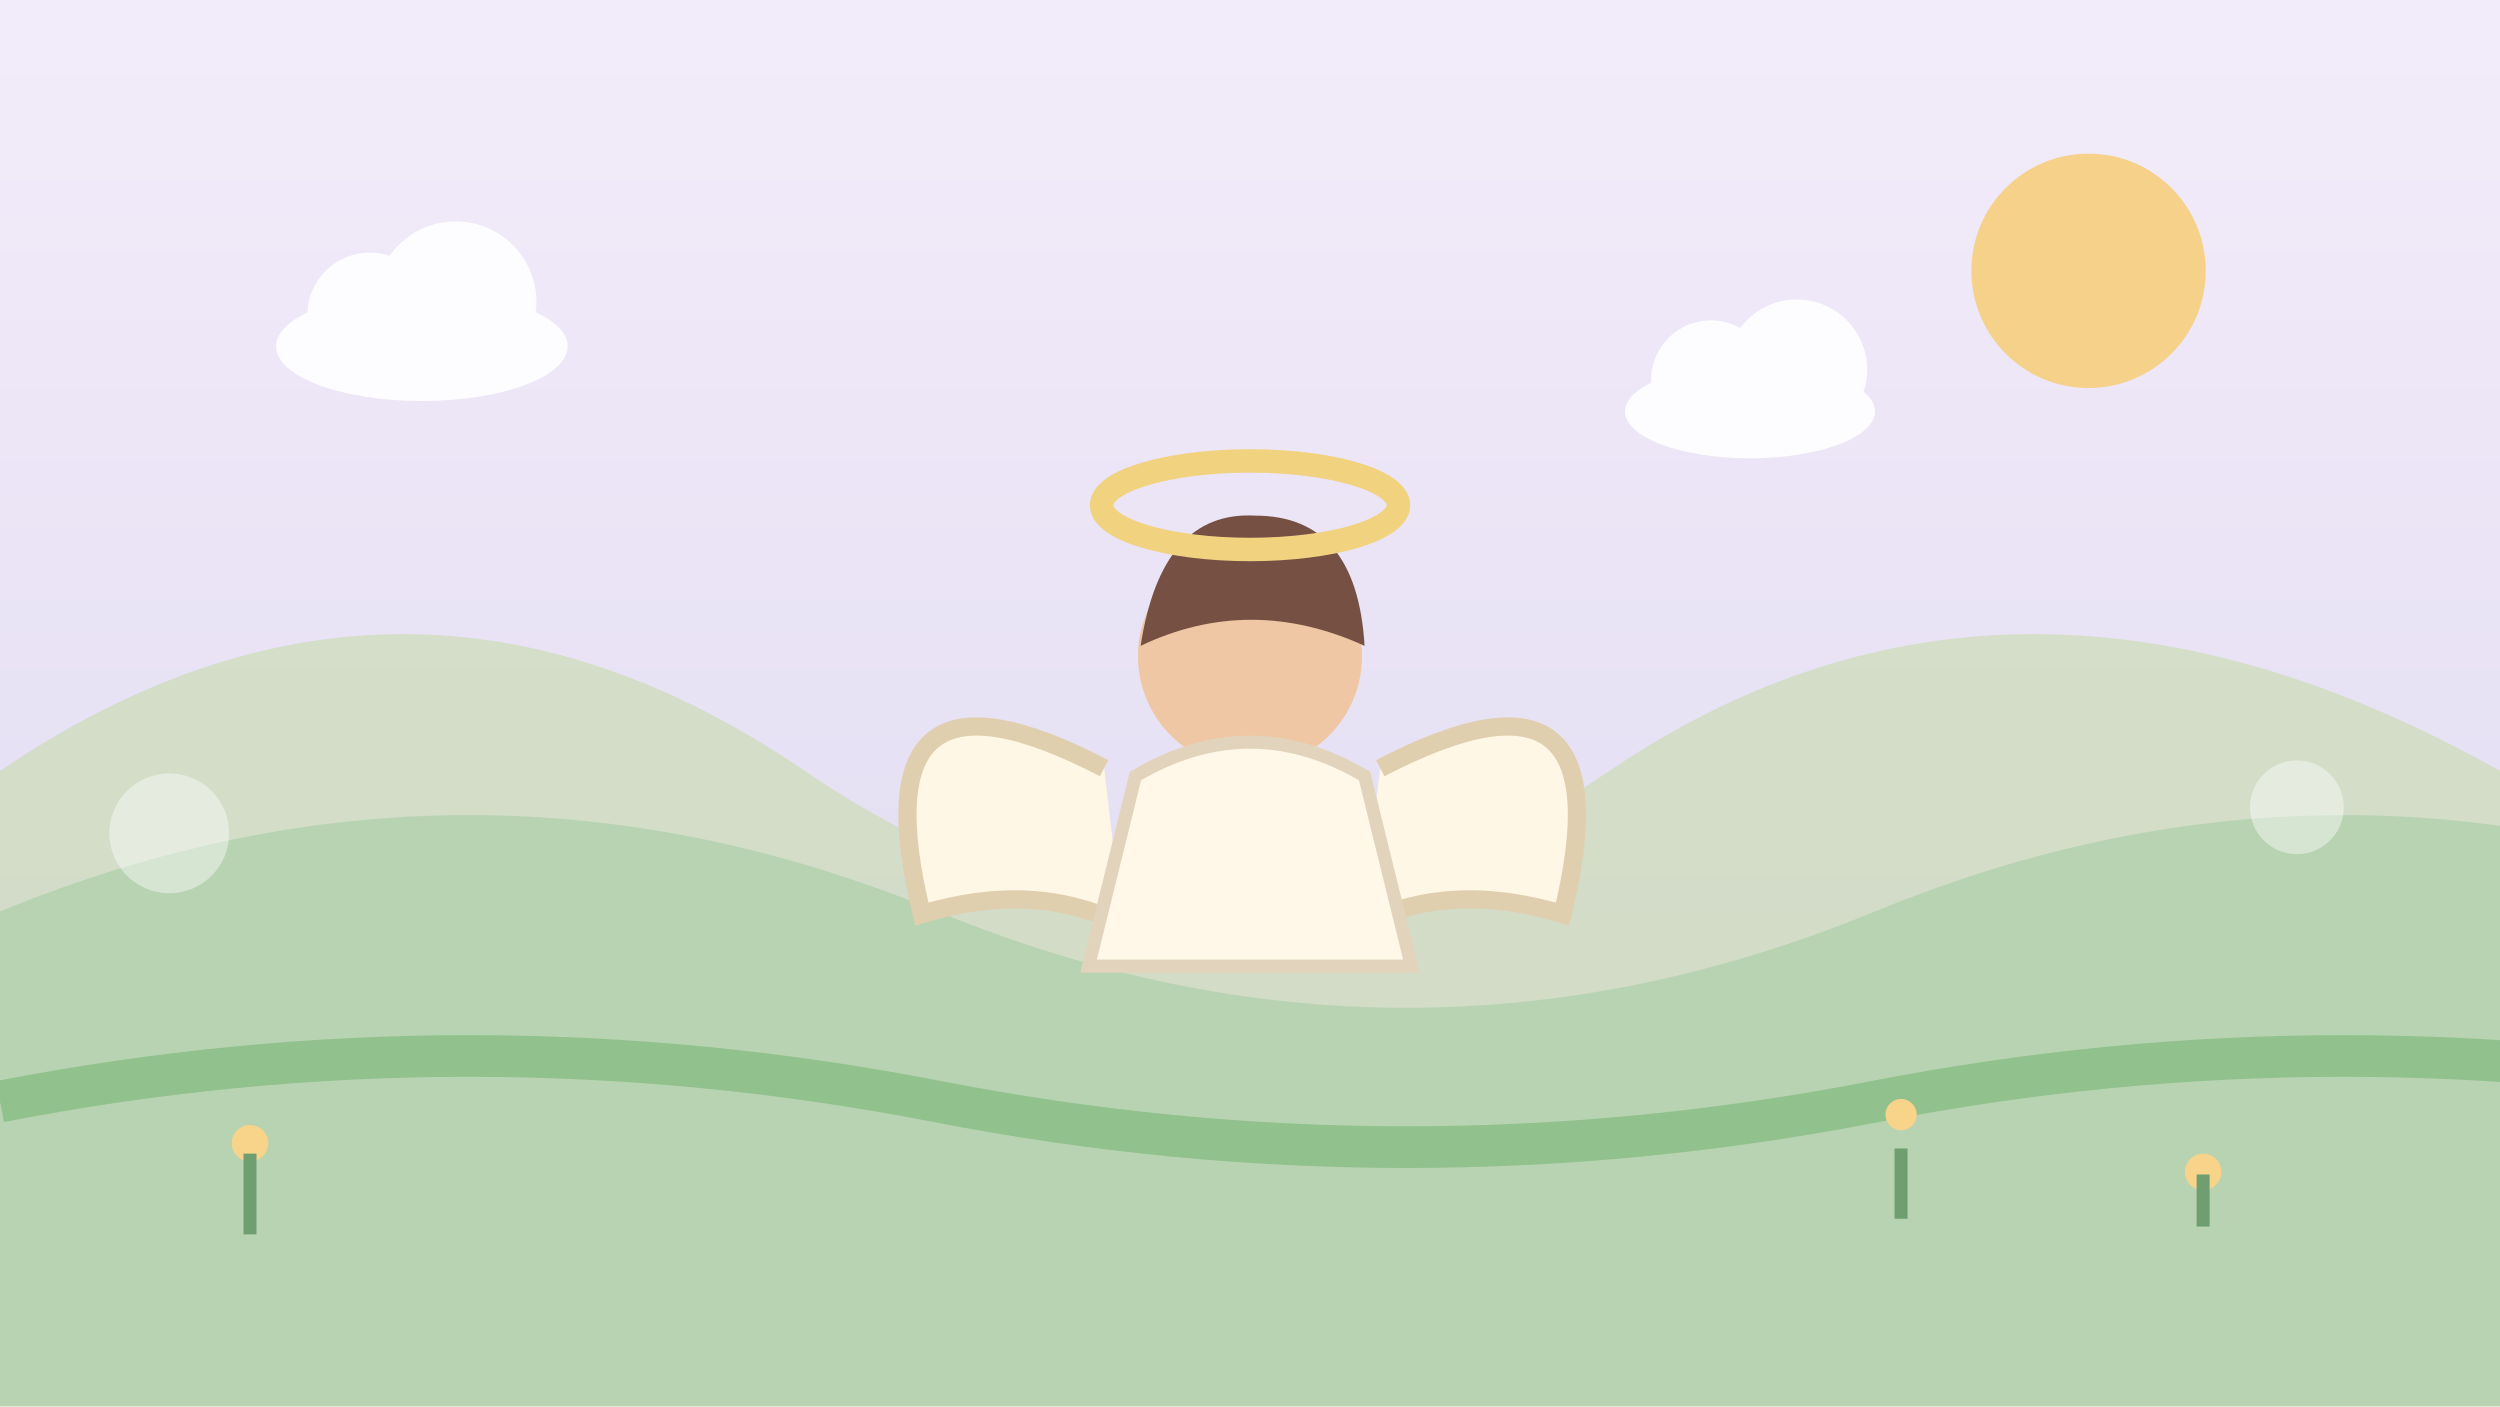
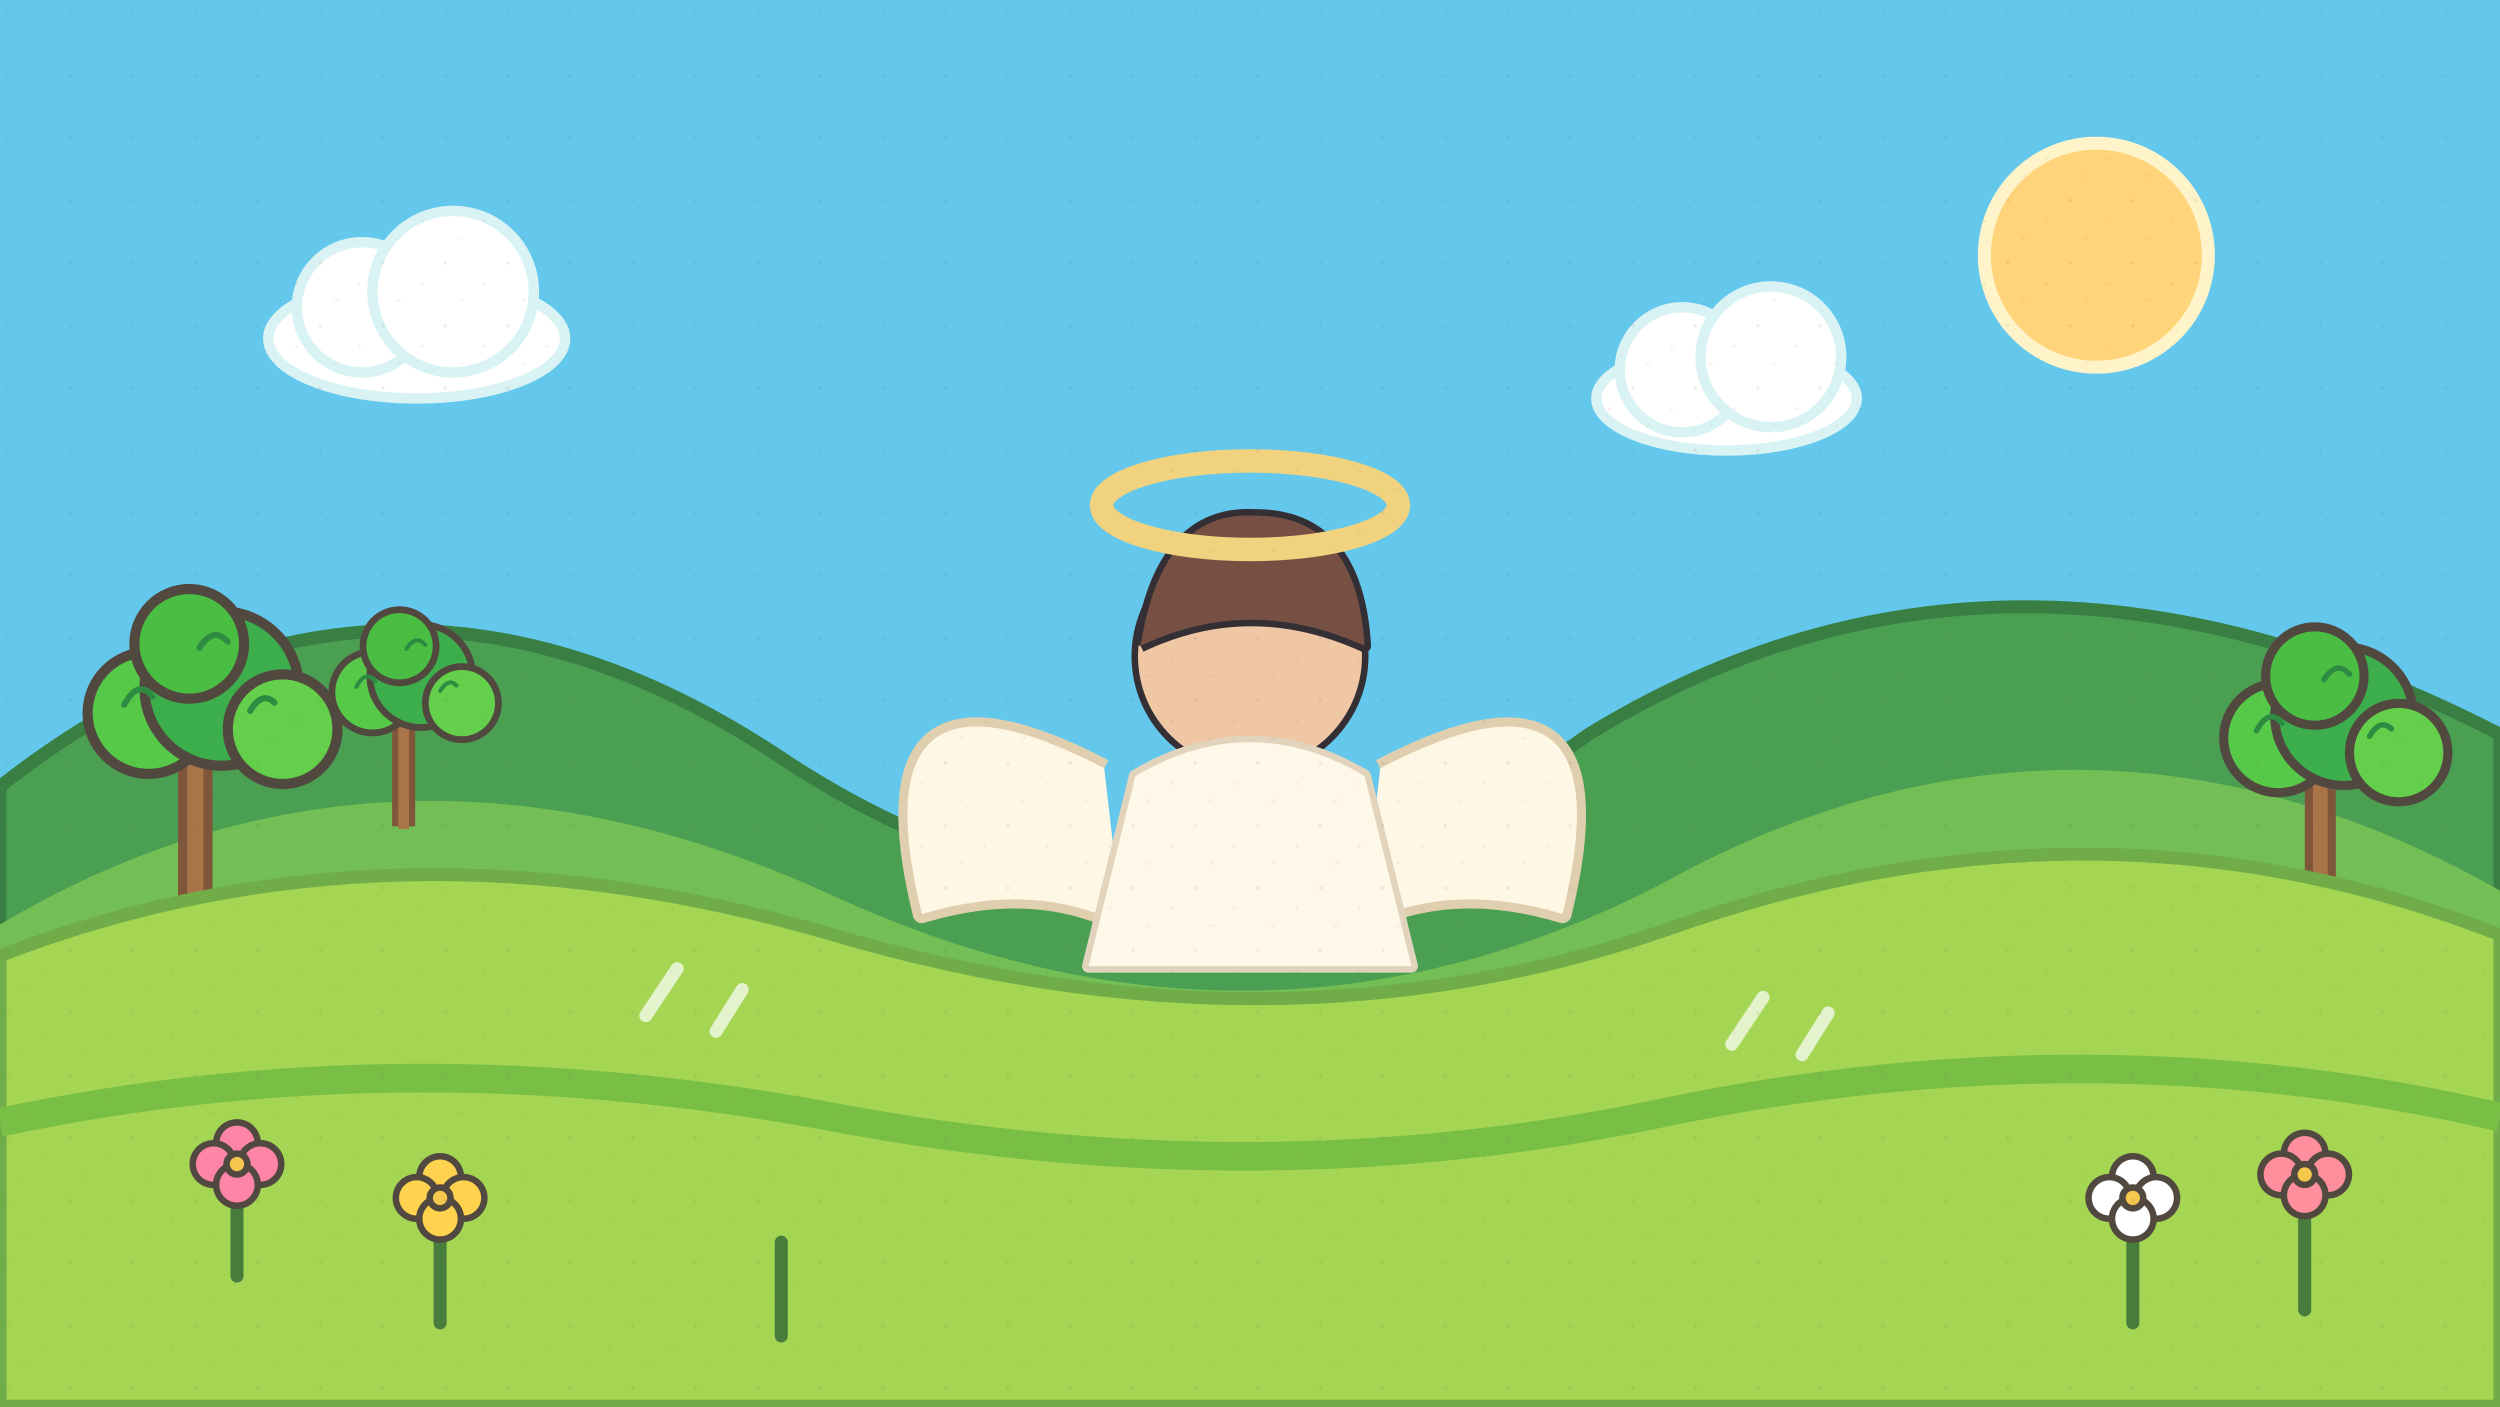
<svg xmlns="http://www.w3.org/2000/svg" viewBox="0 0 960 540">
  <defs>
-     <linearGradient id="sky" x2="0" y2="1">
-       <stop stop-color="#f2ecfa" />
-       <stop offset="1" stop-color="#ded8f0" />
-     </linearGradient>
+     <pattern id="paper" width="24" height="24" patternUnits="userSpaceOnUse">
+       <circle cx="3" cy="5" r=".7" fill="#6f5d4b" opacity=".22" />
+       <circle cx="18" cy="13" r=".55" fill="#6f5d4b" opacity=".18" />
+       <path d="M8 20l2-1" stroke="#6f5d4b" stroke-width=".5" opacity=".18" />
+     </pattern>
  </defs>
-   <rect width="960" height="540" fill="url(#sky)" />
-   <circle cx="802" cy="104" r="45" fill="#f5d18a" />
-   <g fill="#fff" opacity=".88">
-     <ellipse cx="162" cy="133" rx="56" ry="21" />
-     <circle cx="142" cy="121" r="24" />
-     <circle cx="175" cy="116" r="31" />
-     <ellipse cx="672" cy="158" rx="48" ry="18" />
-     <circle cx="657" cy="146" r="23" />
-     <circle cx="690" cy="142" r="27" />
+   <rect width="960" height="540" fill="#64c8ed" />
+   <circle cx="805" cy="98" r="43" fill="#ffd47a" stroke="#fff3c9" stroke-width="5" />
+   <g fill="#fff" stroke="#d9f3f4" stroke-width="4">
+     <ellipse cx="160" cy="130" rx="57" ry="23" />
+     <circle cx="139" cy="118" r="25" />
+     <circle cx="174" cy="112" r="31" />
+     <ellipse cx="663" cy="153" rx="50" ry="20" />
+     <circle cx="646" cy="142" r="24" />
+     <circle cx="680" cy="137" r="27" />
  </g>
-   <path d="M0 296q155-105 309 0t309 0 342 0v137H0z" fill="#c6dbaa" opacity=".6" />
-   <path d="M0 350q180-74 360 0t360 0 360 0v190H0z" fill="#b8d3b2" />
-   <path d="M0 423q180-35 360 0t360 0 360 0" fill="none" stroke="#91c18c" stroke-width="16" />
-   <g>
-     <path d="M424 295q-96-50-70 56 43-13 77 4m99-60q96-50 70 56-43-13-77 4" fill="#fff7e6" stroke="#e0cfae" stroke-width="7" />
-     <circle cx="480" cy="252" r="43" fill="#efc7a4" />
-     <path d="M438 248q8-52 44-50 39 0 42 50-44-20-86 0" fill="#765043" />
-     <path d="M436 298q44-26 88 0l18 73H418z" fill="#fff8e8" stroke="#e2d4bc" stroke-width="5" />
-     <ellipse cx="480" cy="194" rx="57" ry="17" fill="none" stroke="#f1d27f" stroke-width="9" />
+   <path d="M0 302Q145 188 300 291T610 282Q770 184 960 282V423H0Z" fill="#4b9f52" stroke="#397f44" stroke-width="5" />
+   <path d="M0 355Q150 266 320 344T650 333Q805 254 960 342V446H0Z" fill="#73bf55" />
+   <g transform="translate(75 280) scale(0.78)" stroke="#51483f" stroke-width="5" stroke-linejoin="round">
+     <path d="M0 5v86" stroke="#80563b" stroke-width="17" />
+     <path d="M0 6v87" stroke="#aa7449" stroke-width="8" />
+     <circle cx="-23" cy="-8" r="30" fill="#57c948" />
+     <circle cx="13" cy="-20" r="38" fill="#3caf4c" />
+     <circle cx="43" cy="0" r="27" fill="#63cf4a" />
+     <circle cx="-3" cy="-42" r="27" fill="#4abe42" />
+     <path d="M-35-12q7-13 14-4m23-24q7-11 14-3m11 34q6-10 12-4" fill="none" stroke="#2d8c42" stroke-width="3" stroke-linecap="round" />
  </g>
-   <g fill="#f8d38a">
-     <circle cx="96" cy="439" r="7" />
-     <circle cx="846" cy="450" r="7" />
-     <circle cx="730" cy="428" r="6" />
+   <g transform="translate(891 289) scale(0.7)" stroke="#51483f" stroke-width="5" stroke-linejoin="round">
+     <path d="M0 5v86" stroke="#80563b" stroke-width="17" />
+     <path d="M0 6v87" stroke="#aa7449" stroke-width="8" />
+     <circle cx="-23" cy="-8" r="30" fill="#57c948" />
+     <circle cx="13" cy="-20" r="38" fill="#3caf4c" />
+     <circle cx="43" cy="0" r="27" fill="#63cf4a" />
+     <circle cx="-3" cy="-42" r="27" fill="#4abe42" />
+     <path d="M-35-12q7-13 14-4m23-24q7-11 14-3m11 34q6-10 12-4" fill="none" stroke="#2d8c42" stroke-width="3" stroke-linecap="round" />
  </g>
-   <g stroke="#6f9f70" stroke-width="5">
-     <path d="M96 474v-31m750 28v-20m-116 17v-27" />
+   <g transform="translate(155 270) scale(0.52)" stroke="#51483f" stroke-width="5" stroke-linejoin="round">
+     <path d="M0 5v86" stroke="#80563b" stroke-width="17" />
+     <path d="M0 6v87" stroke="#aa7449" stroke-width="8" />
+     <circle cx="-23" cy="-8" r="30" fill="#57c948" />
+     <circle cx="13" cy="-20" r="38" fill="#3caf4c" />
+     <circle cx="43" cy="0" r="27" fill="#63cf4a" />
+     <circle cx="-3" cy="-42" r="27" fill="#4abe42" />
+     <path d="M-35-12q7-13 14-4m23-24q7-11 14-3m11 34q6-10 12-4" fill="none" stroke="#2d8c42" stroke-width="3" stroke-linecap="round" />
  </g>
-   <g fill="#fff" opacity=".42">
-     <circle cx="65" cy="320" r="23" />
-     <circle cx="882" cy="310" r="18" />
+   <path d="M0 367Q150 309 320 359T640 357Q805 298 960 359V540H0Z" fill="#a5d653" stroke="#70ad49" stroke-width="5" />
+   <path d="M0 431Q155 398 320 429T640 427Q805 393 960 429" fill="none" stroke="#79bf45" stroke-width="11" />
+   <g stroke="#332f34" stroke-width="5" stroke-linejoin="round" paint-order="stroke fill">
+     <g>
+       <path d="M424 295q-96-50-70 56 43-13 77 4m99-60q96-50 70 56-43-13-77 4" fill="#fff7e6" stroke="#e0cfae" stroke-width="7" />
+       <circle cx="480" cy="252" r="43" fill="#efc7a4" />
+       <path d="M438 248q8-52 44-50 39 0 42 50-44-20-86 0" fill="#765043" />
+       <path d="M436 298q44-26 88 0l18 73H418z" fill="#fff8e8" stroke="#e2d4bc" stroke-width="5" />
+       <ellipse cx="480" cy="194" rx="57" ry="17" fill="none" stroke="#f1d27f" stroke-width="9" />
+     </g>
  </g>
+   <g stroke="#477c3c" stroke-width="5" stroke-linecap="round">
+     <path d="M91 490v-43m78 61v-48m650 48v-49m66 44v-37m-585 47v-36" />
+   </g>
+   <g stroke="#51483f" stroke-width="2.5">
+     <g fill="#ff85a8">
+       <circle cx="91" cy="439" r="8" />
+       <circle cx="82" cy="447" r="8" />
+       <circle cx="100" cy="447" r="8" />
+       <circle cx="91" cy="455" r="8" />
+     </g>
+     <g fill="#ffd34e">
+       <circle cx="169" cy="452" r="8" />
+       <circle cx="160" cy="460" r="8" />
+       <circle cx="178" cy="460" r="8" />
+       <circle cx="169" cy="468" r="8" />
+     </g>
+     <g fill="#fff">
+       <circle cx="819" cy="452" r="8" />
+       <circle cx="810" cy="460" r="8" />
+       <circle cx="828" cy="460" r="8" />
+       <circle cx="819" cy="468" r="8" />
+     </g>
+     <g fill="#ff8f9d">
+       <circle cx="885" cy="443" r="8" />
+       <circle cx="876" cy="451" r="8" />
+       <circle cx="894" cy="451" r="8" />
+       <circle cx="885" cy="459" r="8" />
+     </g>
+     <circle cx="91" cy="447" r="4" fill="#f5c74d" />
+     <circle cx="169" cy="460" r="4" fill="#f5c74d" />
+     <circle cx="819" cy="460" r="4" fill="#f5c74d" />
+     <circle cx="885" cy="451" r="4" fill="#f5c74d" />
+   </g>
+   <g fill="none" stroke="#fff" stroke-width="5" stroke-linecap="round" opacity=".7">
+     <path d="M248 390l12-18m15 24 10-16m380 21 12-18m15 22 10-16" />
+   </g>
+   <rect width="960" height="540" fill="url(#paper)" opacity=".48" pointer-events="none" />
</svg>
